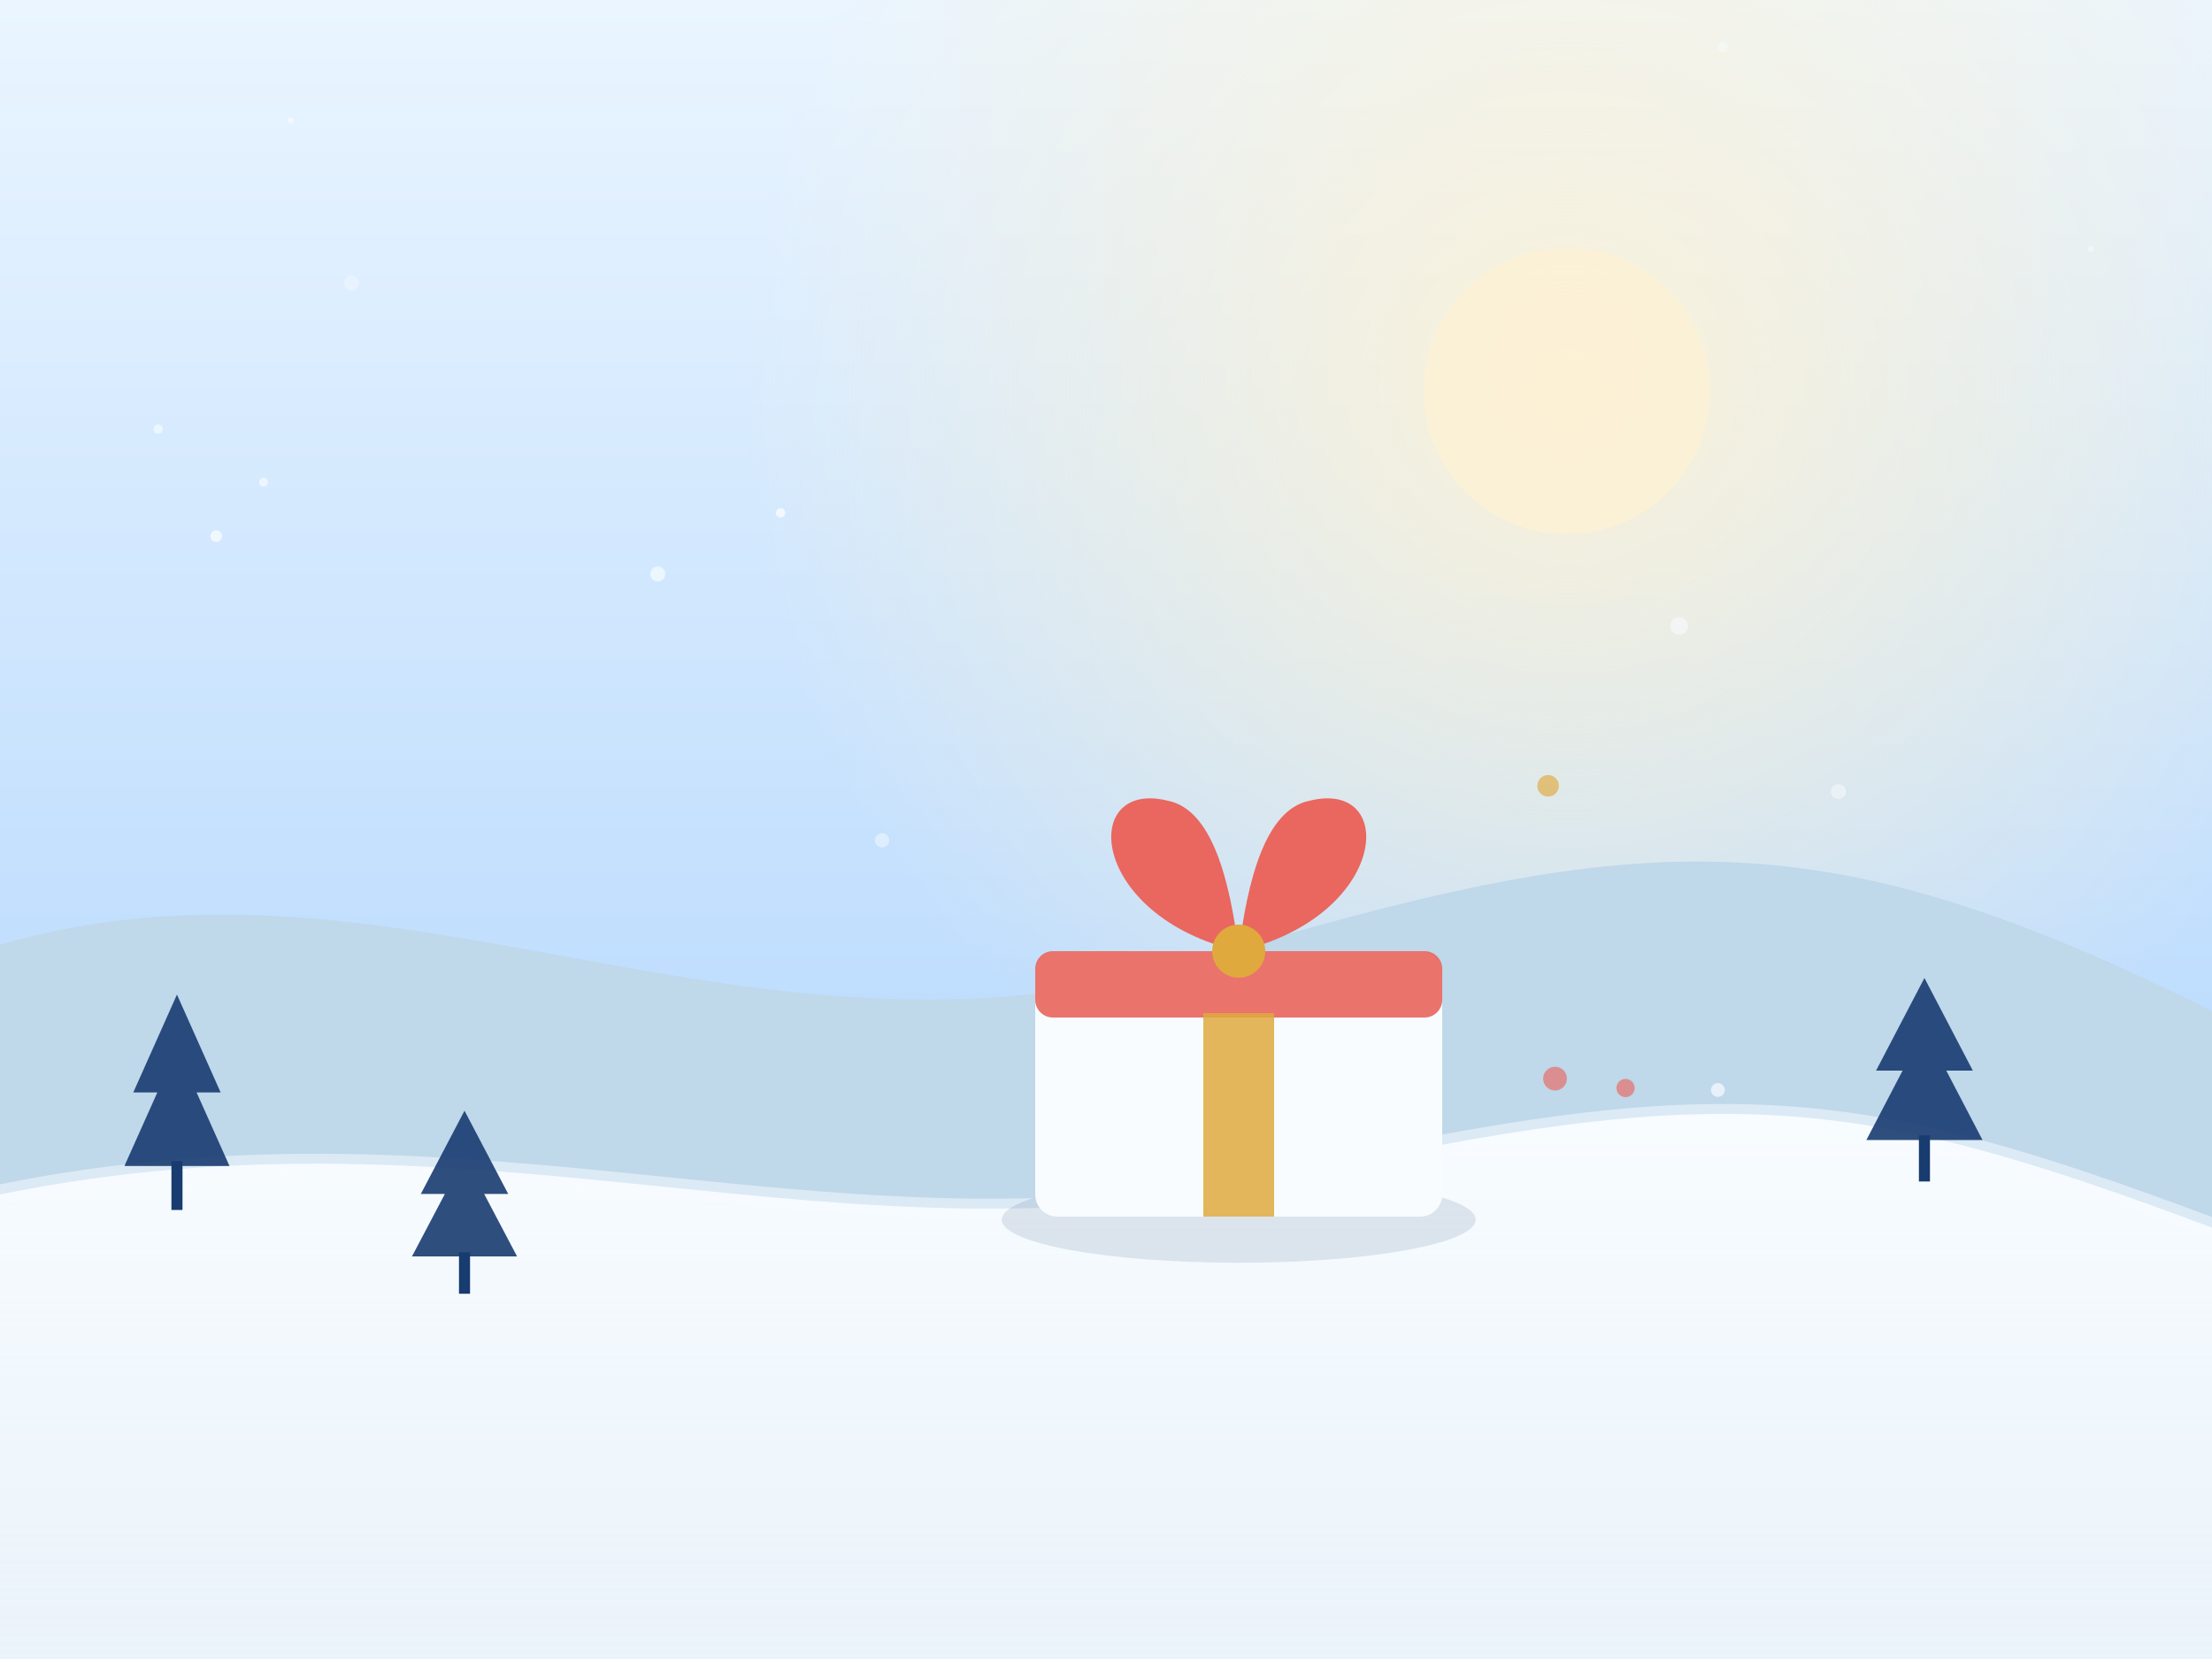
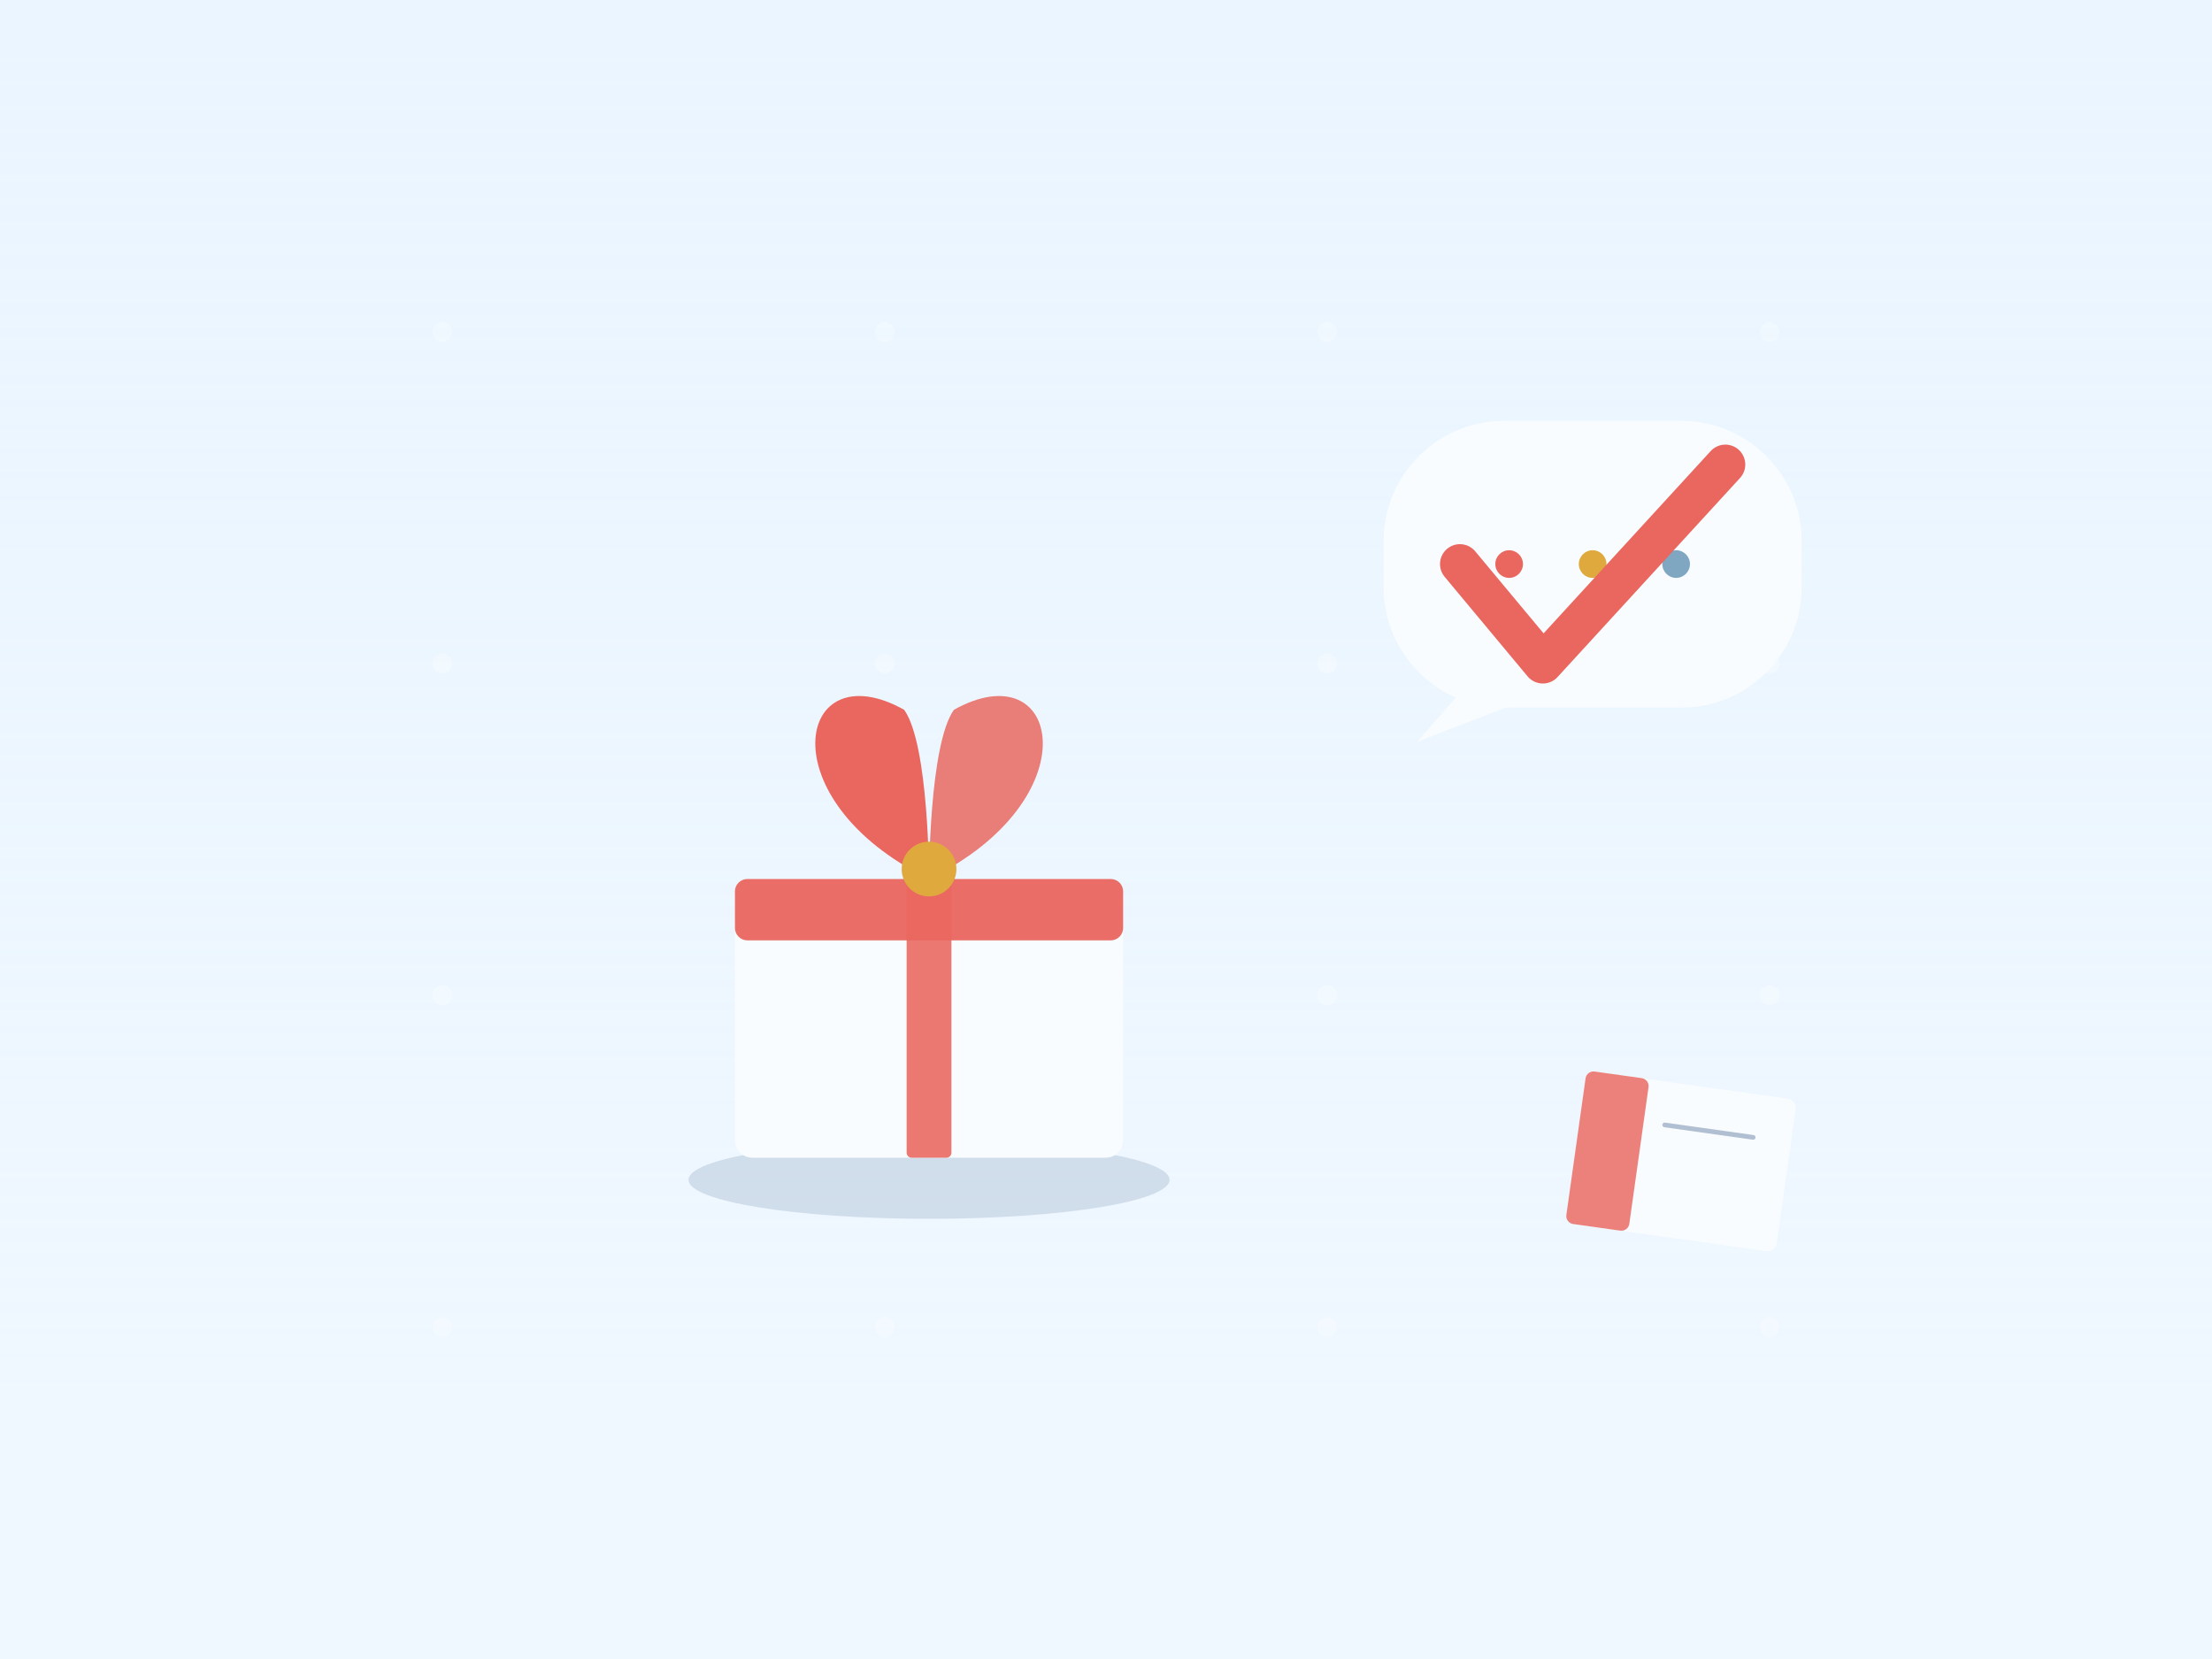
<svg xmlns="http://www.w3.org/2000/svg" viewBox="0 0 800 600" width="800" height="600" role="img" aria-labelledby="art-guide-room-gift-winter-title art-guide-room-gift-winter-desc">
  <defs>
    <linearGradient id="art-guide-room-gift-winter-sky" x1="0" y1="0" x2="0" y2="1">
      <stop offset="0" stop-color="#EAF5FF" />
-       <stop offset="1" stop-color="#A3CEFD" />
-     </linearGradient>
-     <linearGradient id="art-guide-room-gift-winter-ground" x1="0" y1="0" x2="0" y2="1">
-       <stop offset="0" stop-color="#F8FCFF" />
-       <stop offset="1" stop-color="#F8FCFF" stop-opacity="0.76" />
+       <stop offset="1" stop-color="#EAF5FF" stop-opacity="0.72" />
    </linearGradient>
    <radialGradient id="art-guide-room-gift-winter-glow">
-       <stop offset="0" stop-color="#FFF2D2" stop-opacity="0.85" />
+       <stop offset="0" stop-color="#FFF2D2" stop-opacity="0.8" />
      <stop offset="1" stop-color="#FFF2D2" stop-opacity="0" />
    </radialGradient>
  </defs>
  <rect width="800" height="600" fill="url(#art-guide-room-gift-winter-sky)" />
-   <circle cx="566.7" cy="141.4" r="299.7" fill="url(#art-guide-room-gift-winter-glow)" />
-   <circle cx="566.7" cy="141.4" r="51.8" fill="#FFF2D2" opacity="0.6" />
-   <path d="M0 341.7 C144 299.7, 272 395.7, 432 347.7 S656 293.7, 800 365.7 L800 600 L0 600 Z" fill="#BFD8EA" />
-   <path d="M0 432 C176 396, 304 462, 464 426 S672 396, 800 444 L800 600 L0 600 Z" fill="url(#art-guide-room-gift-winter-ground)" />
-   <path d="M0 432 C176 396, 304 462, 464 426 S672 396, 800 444" fill="none" stroke="#F8FCFF" stroke-width="7.2" opacity="0.5" />
-   <circle cx="451.6" cy="361.5" r="1.9" fill="#F8FCFF" opacity="0.32" />
-   <circle cx="78.2" cy="193.9" r="2.1" fill="#F8FCFF" opacity="0.78" />
-   <circle cx="623.1" cy="17" r="1.9" fill="#F8FCFF" opacity="0.39" />
-   <circle cx="237.9" cy="207.6" r="2.7" fill="#F8FCFF" opacity="0.69" />
-   <circle cx="282.3" cy="185.5" r="1.7" fill="#F8FCFF" opacity="0.81" />
-   <circle cx="664.9" cy="286.3" r="2.7" fill="#F8FCFF" opacity="0.54" />
-   <circle cx="105.1" cy="43.5" r="1.1" fill="#F8FCFF" opacity="0.69" />
-   <circle cx="607.3" cy="226.4" r="3.2" fill="#F8FCFF" opacity="0.57" />
-   <circle cx="127.1" cy="102.4" r="2.7" fill="#F8FCFF" opacity="0.38" />
-   <circle cx="319" cy="303.9" r="2.6" fill="#F8FCFF" opacity="0.45" />
-   <circle cx="95.3" cy="174.4" r="1.6" fill="#F8FCFF" opacity="0.69" />
-   <circle cx="756.3" cy="90" r="1.1" fill="#F8FCFF" opacity="0.57" />
-   <circle cx="57.2" cy="155.2" r="1.7" fill="#F8FCFF" opacity="0.65" />
-   <circle cx="621.3" cy="394.2" r="2.5" fill="#F8FCFF" opacity="0.70" />
-   <rect x="62" y="419.9" width="4" height="17.7" fill="#183B70" />
-   <path d="M64 359.7 L48.2 395.1 L56.9 395.1 L45 421.7 L83 421.7 L71.1 395.1 L79.8 395.1 Z" fill="#183B70" opacity="0.9" />
-   <rect x="166" y="452.9" width="4" height="15" fill="#183B70" />
-   <path d="M168 401.7 L152.2 431.8 L160.9 431.8 L149 454.4 L187 454.4 L175.1 431.8 L183.8 431.8 Z" fill="#183B70" opacity="0.9" />
-   <rect x="694" y="410.6" width="4" height="16.7" fill="#183B70" />
-   <path d="M696 353.7 L678.5 387.2 L688.1 387.2 L675 412.3 L717 412.3 L703.9 387.2 L713.5 387.2 Z" fill="#183B70" opacity="0.9" />
-   <ellipse cx="448" cy="441.1" rx="85.7" ry="15.6" fill="#183B70" opacity="0.12" />
-   <circle cx="587.9" cy="393.5" r="3.3" fill="#E9675F" opacity="0.65" />
-   <circle cx="559.9" cy="284.2" r="3.9" fill="#DFA93E" opacity="0.65" />
-   <circle cx="562.4" cy="390.1" r="4.3" fill="#E9675F" opacity="0.65" />
-   <g transform="translate(448 360) scale(1.6)">
-     <rect x="-46" y="-10" width="92" height="60" rx="5" fill="#F8FCFF" />
-     <rect x="-46" y="-10" width="92" height="15" rx="4" fill="#E9675F" opacity="0.92" />
-     <rect x="-8" y="4" width="16" height="46" fill="#DFA93E" opacity="0.85" />
-     <path d="M0 -10 C-34 -18 -36 -49 -16 -44 C-6 -42 -2 -26 0 -10 C2 -26 6 -42 16 -44 C36 -49 34 -18 0 -10 Z" fill="#E9675F" />
-     <circle cx="0" cy="-10" r="6" fill="#DFA93E" />
+   <circle cx="160" cy="120" r="3.6" fill="#F8FCFF" opacity="0.42" />
+   <circle cx="320" cy="120" r="3.6" fill="#F8FCFF" opacity="0.42" />
+   <circle cx="480" cy="120" r="3.6" fill="#F8FCFF" opacity="0.42" />
+   <circle cx="640" cy="120" r="3.6" fill="#F8FCFF" opacity="0.42" />
+   <circle cx="160" cy="240" r="3.6" fill="#F8FCFF" opacity="0.42" />
+   <circle cx="320" cy="240" r="3.6" fill="#F8FCFF" opacity="0.42" />
+   <circle cx="480" cy="240" r="3.6" fill="#F8FCFF" opacity="0.42" />
+   <circle cx="640" cy="240" r="3.6" fill="#F8FCFF" opacity="0.42" />
+   <circle cx="160" cy="360" r="3.6" fill="#F8FCFF" opacity="0.42" />
+   <circle cx="320" cy="360" r="3.6" fill="#F8FCFF" opacity="0.42" />
+   <circle cx="480" cy="360" r="3.6" fill="#F8FCFF" opacity="0.42" />
+   <circle cx="640" cy="360" r="3.6" fill="#F8FCFF" opacity="0.42" />
+   <circle cx="160" cy="480" r="3.6" fill="#F8FCFF" opacity="0.42" />
+   <circle cx="320" cy="480" r="3.6" fill="#F8FCFF" opacity="0.42" />
+   <circle cx="480" cy="480" r="3.6" fill="#F8FCFF" opacity="0.42" />
+   <circle cx="640" cy="480" r="3.6" fill="#F8FCFF" opacity="0.42" />
+   <ellipse cx="336" cy="426.7" rx="87" ry="14.1" fill="#183B70" opacity="0.14" />
+   <rect x="265.8" y="317.9" width="140.4" height="100.8" rx="6.3" fill="#F8FCFF" />
+   <rect x="265.8" y="317.9" width="140.4" height="22.2" rx="4.5" fill="#E9675F" opacity="0.95" />
+   <rect x="327.9" y="317.9" width="16.2" height="100.8" rx="1.8" fill="#E9675F" opacity="0.88" />
+   <path d="M336 317.9 C277 289.1 288.3 235.1 327 256.7 C336 269.3 336 317.9 336 317.9 Z" fill="#E9675F" />
+   <path d="M336 317.9 C395 289.1 383.7 235.1 345 256.7 C336 269.3 336 317.9 336 317.9 Z" fill="#E9675F" opacity="0.85" />
+   <circle cx="336" cy="314.3" r="9.9" fill="#DFA93E" />
+   <rect x="500.4" y="152.2" width="151.2" height="103.7" rx="43.5" fill="#F8FCFF" />
+   <path d="M539.7 237.2 L512.5 268.3 L571.5 245.5 Z" fill="#F8FCFF" />
+   <circle cx="545.8" cy="204" r="5" fill="#E9675F" />
+   <circle cx="576" cy="204" r="5" fill="#DFA93E" />
+   <circle cx="606.2" cy="204" r="5" fill="#7FA7C2" />
+   <path d="M528 204 l30 36 l66 -72" fill="none" stroke="#E9675F" stroke-width="14.4" stroke-linecap="round" stroke-linejoin="round" />
+   <g transform="rotate(8 608 420)">
+     <rect x="569.6" y="392.2" width="76.8" height="55.7" rx="3.4" fill="#F8FCFF" opacity="0.98" />
+     <rect x="569.6" y="392.2" width="23" height="55.7" rx="2.9" fill="#E9675F" opacity="0.82" />
+     <path d="M600.3 407.8 L632.6 407.8" fill="none" stroke="#183B70" stroke-width="1.7" stroke-linecap="round" stroke-linejoin="round" opacity="0.32" />
  </g>
</svg>
